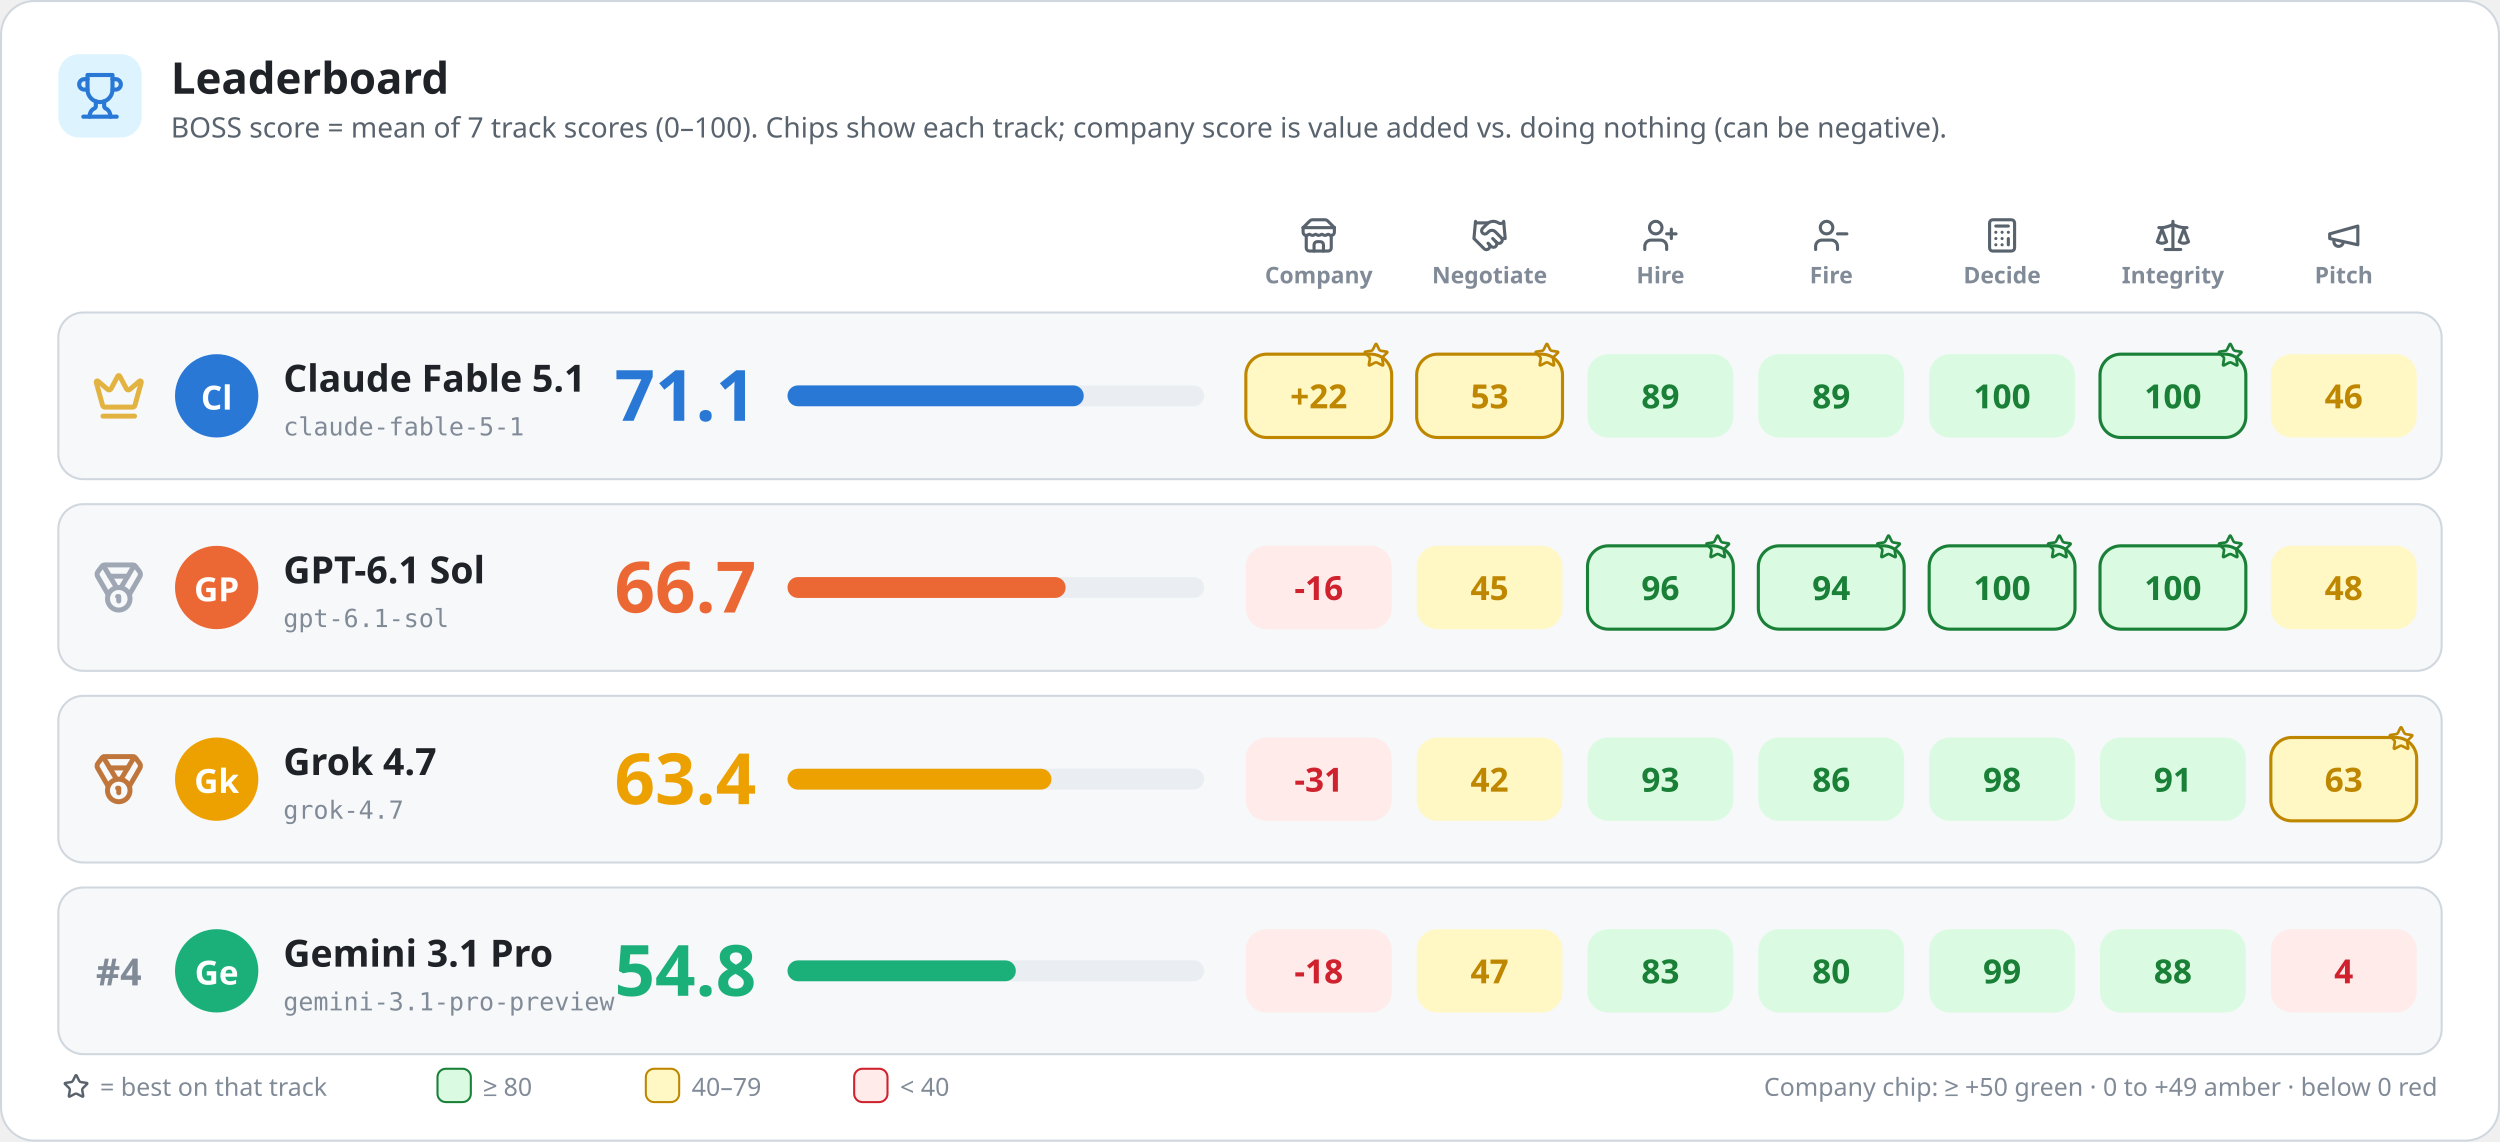
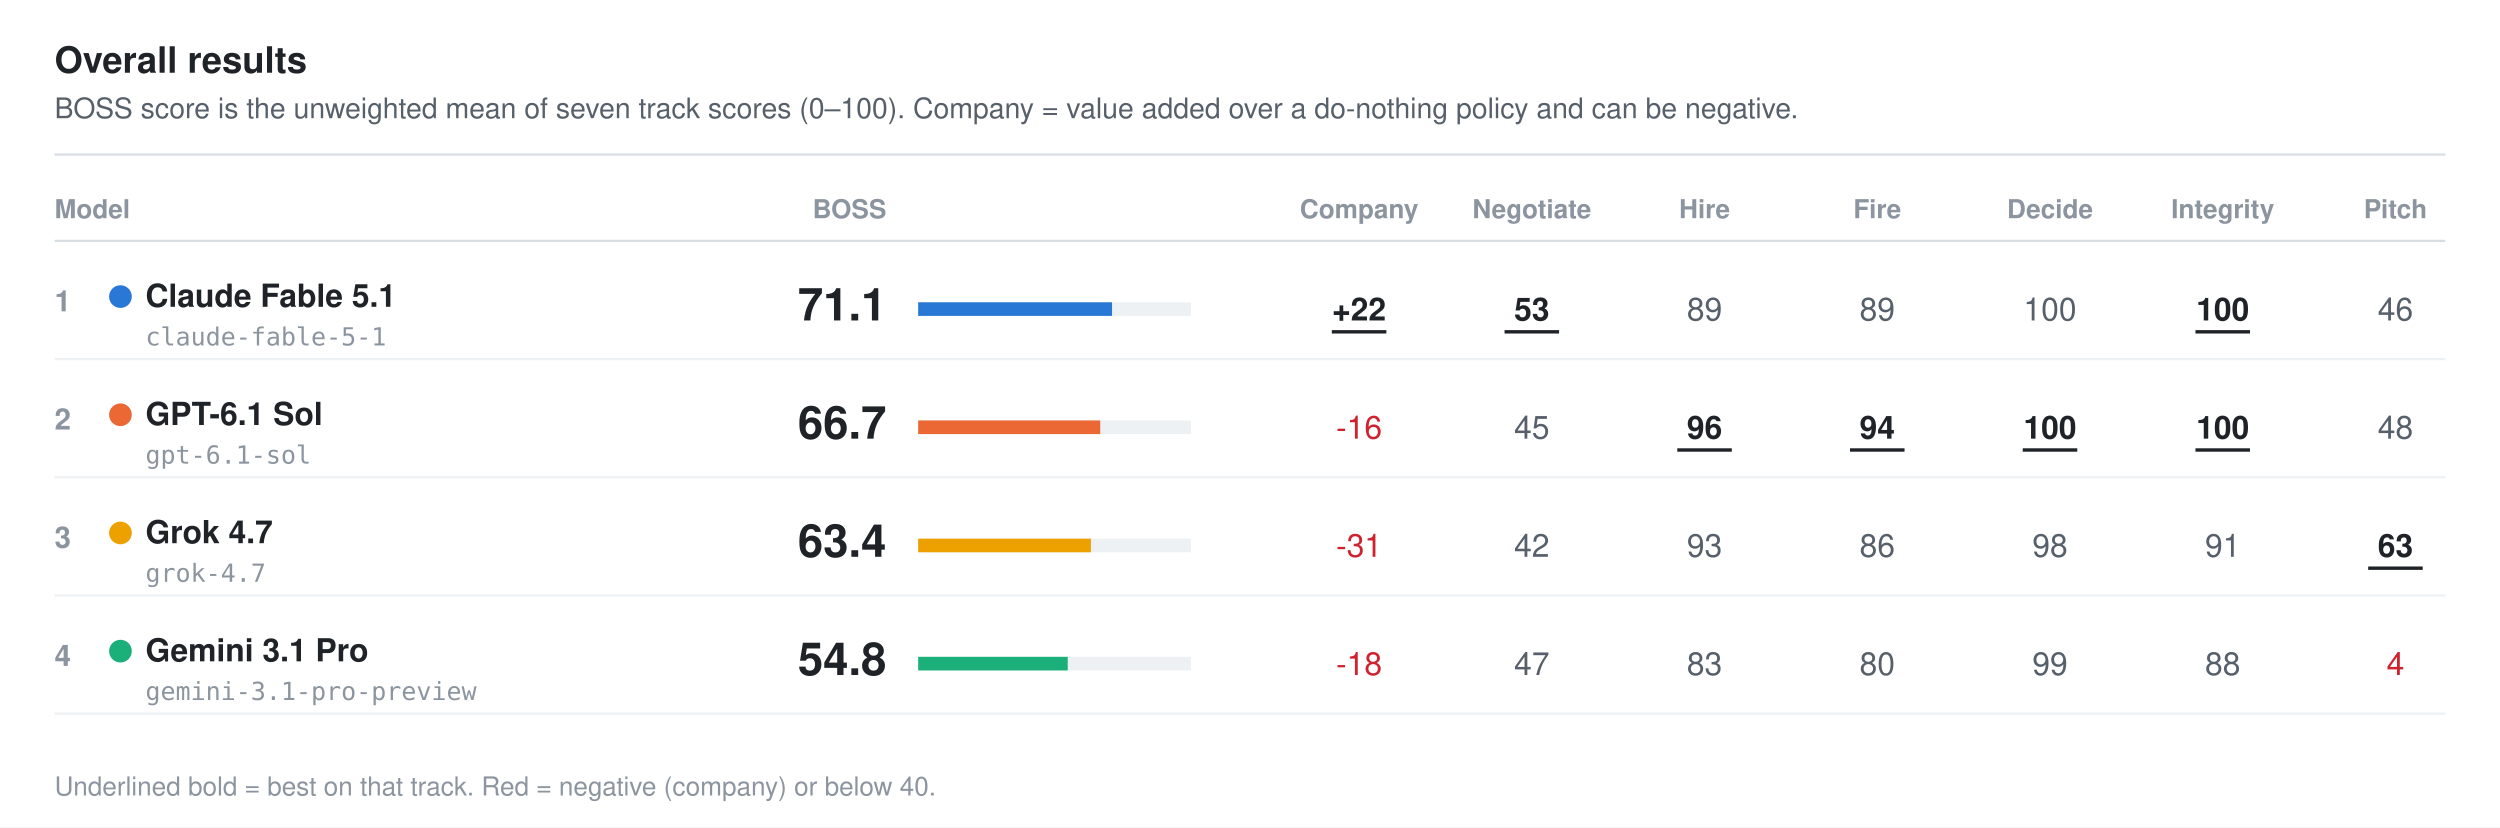
- <svg xmlns="http://www.w3.org/2000/svg" width="1200" height="548" viewBox="0 0 1200 548" role="img" aria-label="BOSSFIGHT leaderboard">
-   <rect x="0.5" y="0.5" width="1199" height="547" rx="16" fill="#ffffff" stroke="#d0d7de" />
-   <rect x="28" y="26" width="40" height="40" rx="10" fill="#ddf4ff" />
-   <g transform="translate(36.0,34.0) scale(1)" fill="none" stroke="#2a78d6" stroke-width="2" stroke-linecap="round" stroke-linejoin="round">
-     <path d="M6 9H4.5a2.5 2.5 0 0 1 0-5H6" />
-     <path d="M18 9h1.5a2.5 2.5 0 0 0 0-5H18" />
-     <path d="M4 22h16" />
-     <path d="M10 14.66V17c0 .55-.47.98-.97 1.21C7.85 18.75 7 20.24 7 22" />
-     <path d="M14 14.66V17c0 .55.47.98.97 1.21C16.15 18.75 17 20.24 17 22" />
-     <path d="M18 2H6v7a6 6 0 0 0 12 0V2Z" />
-   </g>
-   <text x="82.0" y="45.0" font-family="-apple-system,BlinkMacSystemFont,'Segoe UI','Noto Sans',Helvetica,Arial,sans-serif" font-size="21" font-weight="700" fill="#1f2328" text-anchor="start">Leaderboard</text>
-   <text x="82.0" y="66.0" font-family="-apple-system,BlinkMacSystemFont,'Segoe UI','Noto Sans',Helvetica,Arial,sans-serif" font-size="13.5" font-weight="400" fill="#59636e" text-anchor="start">BOSS score = mean of 7 track scores (0–100). Chips show each track; company score is value added vs. doing nothing (can be negative).</text>
-   <g transform="translate(624.0,104.0) scale(0.75)" fill="none" stroke="#59636e" stroke-width="2" stroke-linecap="round" stroke-linejoin="round">
-     <path d="m2 7 4.41-4.41A2 2 0 0 1 7.83 2h8.34a2 2 0 0 1 1.42.59L22 7" />
-     <path d="M4 12v8a2 2 0 0 0 2 2h12a2 2 0 0 0 2-2v-8" />
-     <path d="M15 22v-4a2 2 0 0 0-2-2h-2a2 2 0 0 0-2 2v4" />
-     <path d="M2 7h20" />
-     <path d="M22 7v3a2 2 0 0 1-2 2a2.7 2.7 0 0 1-1.59-.63.7.7 0 0 0-.82 0A2.7 2.7 0 0 1 16 12a2.7 2.7 0 0 1-1.59-.63.7.7 0 0 0-.82 0A2.7 2.7 0 0 1 12 12a2.7 2.7 0 0 1-1.59-.63.7.7 0 0 0-.82 0A2.7 2.7 0 0 1 8 12a2.7 2.7 0 0 1-1.59-.63.7.7 0 0 0-.82 0A2.7 2.7 0 0 1 4 12a2 2 0 0 1-2-2V7" />
-   </g>
-   <text x="633.0" y="136.0" font-family="-apple-system,BlinkMacSystemFont,'Segoe UI','Noto Sans',Helvetica,Arial,sans-serif" font-size="11" font-weight="600" fill="#818b98" text-anchor="middle">Company</text>
-   <g transform="translate(706.0,104.0) scale(0.75)" fill="none" stroke="#59636e" stroke-width="2" stroke-linecap="round" stroke-linejoin="round">
-     <path d="m11 17 2 2a1 1 0 1 0 3-3" />
-     <path d="m14 14 2.5 2.5a1 1 0 1 0 3-3l-3.88-3.88a3 3 0 0 0-4.24 0l-.88.88a1 1 0 1 1-3-3l2.81-2.81a5.79 5.79 0 0 1 7.06-.87l.47.28a2 2 0 0 0 1.42.25L21 4" />
-     <path d="m21 3 1 11h-2" />
-     <path d="M3 3 2 14l6.5 6.5a1 1 0 1 0 3-3" />
-     <path d="M3 4h8" />
-   </g>
-   <text x="715.0" y="136.0" font-family="-apple-system,BlinkMacSystemFont,'Segoe UI','Noto Sans',Helvetica,Arial,sans-serif" font-size="11" font-weight="600" fill="#818b98" text-anchor="middle">Negotiate</text>
-   <g transform="translate(788.0,104.0) scale(0.75)" fill="none" stroke="#59636e" stroke-width="2" stroke-linecap="round" stroke-linejoin="round">
-     <path d="M16 21v-2a4 4 0 0 0-4-4H6a4 4 0 0 0-4 4v2" />
-     <circle cx="9" cy="7" r="4" />
-     <line x1="19" x2="19" y1="8" y2="14" />
-     <line x1="22" x2="16" y1="11" y2="11" />
-   </g>
-   <text x="797.0" y="136.0" font-family="-apple-system,BlinkMacSystemFont,'Segoe UI','Noto Sans',Helvetica,Arial,sans-serif" font-size="11" font-weight="600" fill="#818b98" text-anchor="middle">Hire</text>
-   <g transform="translate(870.0,104.0) scale(0.75)" fill="none" stroke="#59636e" stroke-width="2" stroke-linecap="round" stroke-linejoin="round">
-     <path d="M16 21v-2a4 4 0 0 0-4-4H6a4 4 0 0 0-4 4v2" />
-     <circle cx="9" cy="7" r="4" />
-     <line x1="22" x2="16" y1="11" y2="11" />
-   </g>
-   <text x="879.0" y="136.0" font-family="-apple-system,BlinkMacSystemFont,'Segoe UI','Noto Sans',Helvetica,Arial,sans-serif" font-size="11" font-weight="600" fill="#818b98" text-anchor="middle">Fire</text>
-   <g transform="translate(952.0,104.0) scale(0.75)" fill="none" stroke="#59636e" stroke-width="2" stroke-linecap="round" stroke-linejoin="round">
-     <rect width="16" height="20" x="4" y="2" rx="2" />
-     <line x1="8" x2="16" y1="6" y2="6" />
-     <line x1="16" x2="16" y1="14" y2="18" />
-     <path d="M16 10h.01" />
-     <path d="M12 10h.01" />
-     <path d="M8 10h.01" />
-     <path d="M12 14h.01" />
-     <path d="M8 14h.01" />
-     <path d="M12 18h.01" />
-     <path d="M8 18h.01" />
-   </g>
-   <text x="961.0" y="136.0" font-family="-apple-system,BlinkMacSystemFont,'Segoe UI','Noto Sans',Helvetica,Arial,sans-serif" font-size="11" font-weight="600" fill="#818b98" text-anchor="middle">Decide</text>
-   <g transform="translate(1034.0,104.0) scale(0.75)" fill="none" stroke="#59636e" stroke-width="2" stroke-linecap="round" stroke-linejoin="round">
-     <path d="m16 16 3-8 3 8c-.87.65-1.92 1-3 1s-2.13-.35-3-1Z" />
-     <path d="m2 16 3-8 3 8c-.87.65-1.92 1-3 1s-2.13-.35-3-1Z" />
-     <path d="M7 21h10" />
-     <path d="M12 3v18" />
-     <path d="M3 7h2c2 0 5-1 7-2 2 1 5 2 7 2h2" />
-   </g>
-   <text x="1043.0" y="136.0" font-family="-apple-system,BlinkMacSystemFont,'Segoe UI','Noto Sans',Helvetica,Arial,sans-serif" font-size="11" font-weight="600" fill="#818b98" text-anchor="middle">Integrity</text>
-   <g transform="translate(1116.0,104.0) scale(0.75)" fill="none" stroke="#59636e" stroke-width="2" stroke-linecap="round" stroke-linejoin="round">
-     <path d="m3 11 18-5v12L3 14v-3z" />
-     <path d="M11.6 16.8a3 3 0 1 1-5.8-1.6" />
-   </g>
-   <text x="1125.0" y="136.0" font-family="-apple-system,BlinkMacSystemFont,'Segoe UI','Noto Sans',Helvetica,Arial,sans-serif" font-size="11" font-weight="600" fill="#818b98" text-anchor="middle">Pitch</text>
-   <rect x="28" y="150" width="1144" height="80" rx="12" fill="#f6f8fa" stroke="#d0d7de" />
-   <g transform="translate(44.0,177.0) scale(1.0833)" fill="none" stroke="#e3b341" stroke-width="2.2" stroke-linecap="round" stroke-linejoin="round">
-     <path d="M11.562 3.266a.5.5 0 0 1 .876 0L15.39 8.87a1 1 0 0 0 1.516.294L21.183 5.5a.5.5 0 0 1 .798.519l-2.834 10.246a1 1 0 0 1-.956.734H5.81a1 1 0 0 1-.957-.734L2.02 6.02a.5.5 0 0 1 .798-.519l4.276 3.664a1 1 0 0 0 1.516-.294z" />
-     <path d="M5 21h14" />
-   </g>
-   <circle cx="104" cy="190.0" r="20" fill="#2a78d6" />
-   <text x="104.0" y="196.6" font-family="-apple-system,BlinkMacSystemFont,'Segoe UI','Noto Sans',Helvetica,Arial,sans-serif" font-size="16.0" font-weight="700" fill="#ffffff" text-anchor="middle">Cl</text>
-   <text x="136.0" y="188.0" font-family="-apple-system,BlinkMacSystemFont,'Segoe UI','Noto Sans',Helvetica,Arial,sans-serif" font-size="18" font-weight="700" fill="#1f2328" text-anchor="start">Claude Fable 5.1</text>
-   <text x="136.0" y="209.0" font-family="ui-monospace,SFMono-Regular,Menlo,monospace" font-size="12" font-weight="400" fill="#818b98" text-anchor="start">claude-fable-5-1</text>
-   <text x="363.0" y="202.0" font-family="-apple-system,BlinkMacSystemFont,'Segoe UI','Noto Sans',Helvetica,Arial,sans-serif" font-size="34" font-weight="800" fill="#2a78d6" text-anchor="end">71.1</text>
-   <rect x="378" y="185.0" width="200" height="10" rx="5" fill="#eaeef2" />
-   <rect x="378" y="185.0" width="142.2" height="10" rx="5" fill="#2a78d6" />
-   <rect x="598" y="170.0" width="70" height="40" rx="10" fill="#fff8c5" stroke="#bf8700" stroke-width="1.5" />
-   <text x="633.0" y="196.0" font-family="-apple-system,BlinkMacSystemFont,'Segoe UI','Noto Sans',Helvetica,Arial,sans-serif" font-size="16" font-weight="700" fill="#bf8700" text-anchor="middle">+22</text>
-   <g transform="translate(654.0,164.0) scale(0.5417)" fill="none" stroke="#bf8700" stroke-width="2.4" stroke-linecap="round" stroke-linejoin="round">
-     <path d="M11.525 2.295a.53.53 0 0 1 .95 0l2.31 4.679a2.123 2.123 0 0 0 1.595 1.16l5.166.756a.53.53 0 0 1 .294.904l-3.736 3.638a2.123 2.123 0 0 0-.611 1.878l.882 5.14a.53.53 0 0 1-.771.56l-4.618-2.428a2.122 2.122 0 0 0-1.973 0L6.396 21.01a.53.53 0 0 1-.77-.56l.881-5.139a2.122 2.122 0 0 0-.611-1.879L2.16 9.795a.53.53 0 0 1 .294-.906l5.165-.755a2.122 2.122 0 0 0 1.597-1.16z" />
-   </g>
-   <rect x="680" y="170.0" width="70" height="40" rx="10" fill="#fff8c5" stroke="#bf8700" stroke-width="1.5" />
-   <text x="715.0" y="196.0" font-family="-apple-system,BlinkMacSystemFont,'Segoe UI','Noto Sans',Helvetica,Arial,sans-serif" font-size="16" font-weight="700" fill="#bf8700" text-anchor="middle">53</text>
-   <g transform="translate(736.0,164.0) scale(0.5417)" fill="none" stroke="#bf8700" stroke-width="2.4" stroke-linecap="round" stroke-linejoin="round">
-     <path d="M11.525 2.295a.53.53 0 0 1 .95 0l2.31 4.679a2.123 2.123 0 0 0 1.595 1.16l5.166.756a.53.53 0 0 1 .294.904l-3.736 3.638a2.123 2.123 0 0 0-.611 1.878l.882 5.14a.53.53 0 0 1-.771.56l-4.618-2.428a2.122 2.122 0 0 0-1.973 0L6.396 21.01a.53.53 0 0 1-.77-.56l.881-5.139a2.122 2.122 0 0 0-.611-1.879L2.16 9.795a.53.53 0 0 1 .294-.906l5.165-.755a2.122 2.122 0 0 0 1.597-1.16z" />
-   </g>
-   <rect x="762" y="170.0" width="70" height="40" rx="10" fill="#dafbe1" />
-   <text x="797.0" y="196.0" font-family="-apple-system,BlinkMacSystemFont,'Segoe UI','Noto Sans',Helvetica,Arial,sans-serif" font-size="16" font-weight="700" fill="#1a7f37" text-anchor="middle">89</text>
-   <rect x="844" y="170.0" width="70" height="40" rx="10" fill="#dafbe1" />
-   <text x="879.0" y="196.0" font-family="-apple-system,BlinkMacSystemFont,'Segoe UI','Noto Sans',Helvetica,Arial,sans-serif" font-size="16" font-weight="700" fill="#1a7f37" text-anchor="middle">89</text>
-   <rect x="926" y="170.0" width="70" height="40" rx="10" fill="#dafbe1" />
-   <text x="961.0" y="196.0" font-family="-apple-system,BlinkMacSystemFont,'Segoe UI','Noto Sans',Helvetica,Arial,sans-serif" font-size="16" font-weight="700" fill="#1a7f37" text-anchor="middle">100</text>
-   <rect x="1008" y="170.0" width="70" height="40" rx="10" fill="#dafbe1" stroke="#1a7f37" stroke-width="1.5" />
-   <text x="1043.0" y="196.0" font-family="-apple-system,BlinkMacSystemFont,'Segoe UI','Noto Sans',Helvetica,Arial,sans-serif" font-size="16" font-weight="700" fill="#1a7f37" text-anchor="middle">100</text>
-   <g transform="translate(1064.0,164.0) scale(0.5417)" fill="none" stroke="#1a7f37" stroke-width="2.4" stroke-linecap="round" stroke-linejoin="round">
-     <path d="M11.525 2.295a.53.53 0 0 1 .95 0l2.31 4.679a2.123 2.123 0 0 0 1.595 1.16l5.166.756a.53.53 0 0 1 .294.904l-3.736 3.638a2.123 2.123 0 0 0-.611 1.878l.882 5.14a.53.53 0 0 1-.771.56l-4.618-2.428a2.122 2.122 0 0 0-1.973 0L6.396 21.01a.53.53 0 0 1-.77-.56l.881-5.139a2.122 2.122 0 0 0-.611-1.879L2.16 9.795a.53.53 0 0 1 .294-.906l5.165-.755a2.122 2.122 0 0 0 1.597-1.16z" />
-   </g>
-   <rect x="1090" y="170.0" width="70" height="40" rx="10" fill="#fff8c5" />
-   <text x="1125.0" y="196.0" font-family="-apple-system,BlinkMacSystemFont,'Segoe UI','Noto Sans',Helvetica,Arial,sans-serif" font-size="16" font-weight="700" fill="#bf8700" text-anchor="middle">46</text>
-   <rect x="28" y="242" width="1144" height="80" rx="12" fill="#f6f8fa" stroke="#d0d7de" />
-   <g transform="translate(44.0,269.0) scale(1.0833)" fill="none" stroke="#9ea7b3" stroke-width="2.2" stroke-linecap="round" stroke-linejoin="round">
-     <path d="M7.21 15 2.66 7.14a2 2 0 0 1 .13-2.2L4.4 2.8A2 2 0 0 1 6 2h12a2 2 0 0 1 1.6.8l1.6 2.14a2 2 0 0 1 .14 2.2L16.79 15" />
-     <path d="M11 12 5.12 2.2" />
-     <path d="m13 12 5.88-9.8" />
-     <path d="M8 7h8" />
-     <circle cx="12" cy="17" r="5" />
-     <path d="M12 18v-2h-.5" />
-   </g>
-   <circle cx="104" cy="282.0" r="20" fill="#eb6834" />
-   <text x="104.0" y="288.6" font-family="-apple-system,BlinkMacSystemFont,'Segoe UI','Noto Sans',Helvetica,Arial,sans-serif" font-size="16.0" font-weight="700" fill="#ffffff" text-anchor="middle">GP</text>
-   <text x="136.0" y="280.0" font-family="-apple-system,BlinkMacSystemFont,'Segoe UI','Noto Sans',Helvetica,Arial,sans-serif" font-size="18" font-weight="700" fill="#1f2328" text-anchor="start">GPT-6.1 Sol</text>
-   <text x="136.0" y="301.0" font-family="ui-monospace,SFMono-Regular,Menlo,monospace" font-size="12" font-weight="400" fill="#818b98" text-anchor="start">gpt-6.1-sol</text>
-   <text x="363.0" y="294.0" font-family="-apple-system,BlinkMacSystemFont,'Segoe UI','Noto Sans',Helvetica,Arial,sans-serif" font-size="34" font-weight="800" fill="#eb6834" text-anchor="end">66.7</text>
-   <rect x="378" y="277.0" width="200" height="10" rx="5" fill="#eaeef2" />
-   <rect x="378" y="277.0" width="133.5" height="10" rx="5" fill="#eb6834" />
-   <rect x="598" y="262.0" width="70" height="40" rx="10" fill="#ffebe9" />
-   <text x="633.0" y="288.0" font-family="-apple-system,BlinkMacSystemFont,'Segoe UI','Noto Sans',Helvetica,Arial,sans-serif" font-size="16" font-weight="700" fill="#cf222e" text-anchor="middle">-16</text>
-   <rect x="680" y="262.0" width="70" height="40" rx="10" fill="#fff8c5" />
-   <text x="715.0" y="288.0" font-family="-apple-system,BlinkMacSystemFont,'Segoe UI','Noto Sans',Helvetica,Arial,sans-serif" font-size="16" font-weight="700" fill="#bf8700" text-anchor="middle">45</text>
-   <rect x="762" y="262.0" width="70" height="40" rx="10" fill="#dafbe1" stroke="#1a7f37" stroke-width="1.5" />
-   <text x="797.0" y="288.0" font-family="-apple-system,BlinkMacSystemFont,'Segoe UI','Noto Sans',Helvetica,Arial,sans-serif" font-size="16" font-weight="700" fill="#1a7f37" text-anchor="middle">96</text>
-   <g transform="translate(818.0,256.0) scale(0.5417)" fill="none" stroke="#1a7f37" stroke-width="2.4" stroke-linecap="round" stroke-linejoin="round">
-     <path d="M11.525 2.295a.53.53 0 0 1 .95 0l2.31 4.679a2.123 2.123 0 0 0 1.595 1.16l5.166.756a.53.53 0 0 1 .294.904l-3.736 3.638a2.123 2.123 0 0 0-.611 1.878l.882 5.14a.53.53 0 0 1-.771.56l-4.618-2.428a2.122 2.122 0 0 0-1.973 0L6.396 21.01a.53.53 0 0 1-.77-.56l.881-5.139a2.122 2.122 0 0 0-.611-1.879L2.16 9.795a.53.53 0 0 1 .294-.906l5.165-.755a2.122 2.122 0 0 0 1.597-1.16z" />
-   </g>
-   <rect x="844" y="262.0" width="70" height="40" rx="10" fill="#dafbe1" stroke="#1a7f37" stroke-width="1.5" />
-   <text x="879.0" y="288.0" font-family="-apple-system,BlinkMacSystemFont,'Segoe UI','Noto Sans',Helvetica,Arial,sans-serif" font-size="16" font-weight="700" fill="#1a7f37" text-anchor="middle">94</text>
-   <g transform="translate(900.0,256.0) scale(0.5417)" fill="none" stroke="#1a7f37" stroke-width="2.4" stroke-linecap="round" stroke-linejoin="round">
-     <path d="M11.525 2.295a.53.53 0 0 1 .95 0l2.31 4.679a2.123 2.123 0 0 0 1.595 1.16l5.166.756a.53.53 0 0 1 .294.904l-3.736 3.638a2.123 2.123 0 0 0-.611 1.878l.882 5.14a.53.53 0 0 1-.771.56l-4.618-2.428a2.122 2.122 0 0 0-1.973 0L6.396 21.01a.53.53 0 0 1-.77-.56l.881-5.139a2.122 2.122 0 0 0-.611-1.879L2.16 9.795a.53.53 0 0 1 .294-.906l5.165-.755a2.122 2.122 0 0 0 1.597-1.16z" />
-   </g>
-   <rect x="926" y="262.0" width="70" height="40" rx="10" fill="#dafbe1" stroke="#1a7f37" stroke-width="1.5" />
-   <text x="961.0" y="288.0" font-family="-apple-system,BlinkMacSystemFont,'Segoe UI','Noto Sans',Helvetica,Arial,sans-serif" font-size="16" font-weight="700" fill="#1a7f37" text-anchor="middle">100</text>
-   <g transform="translate(982.0,256.0) scale(0.5417)" fill="none" stroke="#1a7f37" stroke-width="2.4" stroke-linecap="round" stroke-linejoin="round">
-     <path d="M11.525 2.295a.53.53 0 0 1 .95 0l2.31 4.679a2.123 2.123 0 0 0 1.595 1.16l5.166.756a.53.53 0 0 1 .294.904l-3.736 3.638a2.123 2.123 0 0 0-.611 1.878l.882 5.14a.53.53 0 0 1-.771.56l-4.618-2.428a2.122 2.122 0 0 0-1.973 0L6.396 21.01a.53.53 0 0 1-.77-.56l.881-5.139a2.122 2.122 0 0 0-.611-1.879L2.16 9.795a.53.53 0 0 1 .294-.906l5.165-.755a2.122 2.122 0 0 0 1.597-1.16z" />
-   </g>
-   <rect x="1008" y="262.0" width="70" height="40" rx="10" fill="#dafbe1" stroke="#1a7f37" stroke-width="1.5" />
-   <text x="1043.0" y="288.0" font-family="-apple-system,BlinkMacSystemFont,'Segoe UI','Noto Sans',Helvetica,Arial,sans-serif" font-size="16" font-weight="700" fill="#1a7f37" text-anchor="middle">100</text>
-   <g transform="translate(1064.0,256.0) scale(0.5417)" fill="none" stroke="#1a7f37" stroke-width="2.4" stroke-linecap="round" stroke-linejoin="round">
-     <path d="M11.525 2.295a.53.53 0 0 1 .95 0l2.31 4.679a2.123 2.123 0 0 0 1.595 1.16l5.166.756a.53.53 0 0 1 .294.904l-3.736 3.638a2.123 2.123 0 0 0-.611 1.878l.882 5.14a.53.53 0 0 1-.771.56l-4.618-2.428a2.122 2.122 0 0 0-1.973 0L6.396 21.01a.53.53 0 0 1-.77-.56l.881-5.139a2.122 2.122 0 0 0-.611-1.879L2.16 9.795a.53.53 0 0 1 .294-.906l5.165-.755a2.122 2.122 0 0 0 1.597-1.16z" />
-   </g>
-   <rect x="1090" y="262.0" width="70" height="40" rx="10" fill="#fff8c5" />
-   <text x="1125.0" y="288.0" font-family="-apple-system,BlinkMacSystemFont,'Segoe UI','Noto Sans',Helvetica,Arial,sans-serif" font-size="16" font-weight="700" fill="#bf8700" text-anchor="middle">48</text>
-   <rect x="28" y="334" width="1144" height="80" rx="12" fill="#f6f8fa" stroke="#d0d7de" />
-   <g transform="translate(44.0,361.0) scale(1.0833)" fill="none" stroke="#c0763b" stroke-width="2.2" stroke-linecap="round" stroke-linejoin="round">
-     <path d="M7.21 15 2.66 7.14a2 2 0 0 1 .13-2.2L4.4 2.8A2 2 0 0 1 6 2h12a2 2 0 0 1 1.6.8l1.6 2.14a2 2 0 0 1 .14 2.2L16.79 15" />
-     <path d="M11 12 5.12 2.2" />
-     <path d="m13 12 5.88-9.8" />
-     <path d="M8 7h8" />
-     <circle cx="12" cy="17" r="5" />
-     <path d="M12 18v-2h-.5" />
-   </g>
-   <circle cx="104" cy="374.0" r="20" fill="#eda100" />
-   <text x="104.0" y="380.6" font-family="-apple-system,BlinkMacSystemFont,'Segoe UI','Noto Sans',Helvetica,Arial,sans-serif" font-size="16.0" font-weight="700" fill="#ffffff" text-anchor="middle">Gk</text>
-   <text x="136.0" y="372.0" font-family="-apple-system,BlinkMacSystemFont,'Segoe UI','Noto Sans',Helvetica,Arial,sans-serif" font-size="18" font-weight="700" fill="#1f2328" text-anchor="start">Grok 4.7</text>
-   <text x="136.0" y="393.0" font-family="ui-monospace,SFMono-Regular,Menlo,monospace" font-size="12" font-weight="400" fill="#818b98" text-anchor="start">grok-4.7</text>
-   <text x="363.0" y="386.0" font-family="-apple-system,BlinkMacSystemFont,'Segoe UI','Noto Sans',Helvetica,Arial,sans-serif" font-size="34" font-weight="800" fill="#eda100" text-anchor="end">63.4</text>
-   <rect x="378" y="369.0" width="200" height="10" rx="5" fill="#eaeef2" />
-   <rect x="378" y="369.0" width="126.7" height="10" rx="5" fill="#eda100" />
-   <rect x="598" y="354.0" width="70" height="40" rx="10" fill="#ffebe9" />
-   <text x="633.0" y="380.0" font-family="-apple-system,BlinkMacSystemFont,'Segoe UI','Noto Sans',Helvetica,Arial,sans-serif" font-size="16" font-weight="700" fill="#cf222e" text-anchor="middle">-31</text>
-   <rect x="680" y="354.0" width="70" height="40" rx="10" fill="#fff8c5" />
-   <text x="715.0" y="380.0" font-family="-apple-system,BlinkMacSystemFont,'Segoe UI','Noto Sans',Helvetica,Arial,sans-serif" font-size="16" font-weight="700" fill="#bf8700" text-anchor="middle">42</text>
-   <rect x="762" y="354.0" width="70" height="40" rx="10" fill="#dafbe1" />
-   <text x="797.0" y="380.0" font-family="-apple-system,BlinkMacSystemFont,'Segoe UI','Noto Sans',Helvetica,Arial,sans-serif" font-size="16" font-weight="700" fill="#1a7f37" text-anchor="middle">93</text>
-   <rect x="844" y="354.0" width="70" height="40" rx="10" fill="#dafbe1" />
-   <text x="879.0" y="380.0" font-family="-apple-system,BlinkMacSystemFont,'Segoe UI','Noto Sans',Helvetica,Arial,sans-serif" font-size="16" font-weight="700" fill="#1a7f37" text-anchor="middle">86</text>
-   <rect x="926" y="354.0" width="70" height="40" rx="10" fill="#dafbe1" />
-   <text x="961.0" y="380.0" font-family="-apple-system,BlinkMacSystemFont,'Segoe UI','Noto Sans',Helvetica,Arial,sans-serif" font-size="16" font-weight="700" fill="#1a7f37" text-anchor="middle">98</text>
-   <rect x="1008" y="354.0" width="70" height="40" rx="10" fill="#dafbe1" />
-   <text x="1043.0" y="380.0" font-family="-apple-system,BlinkMacSystemFont,'Segoe UI','Noto Sans',Helvetica,Arial,sans-serif" font-size="16" font-weight="700" fill="#1a7f37" text-anchor="middle">91</text>
-   <rect x="1090" y="354.0" width="70" height="40" rx="10" fill="#fff8c5" stroke="#bf8700" stroke-width="1.5" />
-   <text x="1125.0" y="380.0" font-family="-apple-system,BlinkMacSystemFont,'Segoe UI','Noto Sans',Helvetica,Arial,sans-serif" font-size="16" font-weight="700" fill="#bf8700" text-anchor="middle">63</text>
-   <g transform="translate(1146.0,348.0) scale(0.5417)" fill="none" stroke="#bf8700" stroke-width="2.4" stroke-linecap="round" stroke-linejoin="round">
-     <path d="M11.525 2.295a.53.53 0 0 1 .95 0l2.31 4.679a2.123 2.123 0 0 0 1.595 1.16l5.166.756a.53.53 0 0 1 .294.904l-3.736 3.638a2.123 2.123 0 0 0-.611 1.878l.882 5.14a.53.53 0 0 1-.771.56l-4.618-2.428a2.122 2.122 0 0 0-1.973 0L6.396 21.01a.53.53 0 0 1-.77-.56l.881-5.139a2.122 2.122 0 0 0-.611-1.879L2.16 9.795a.53.53 0 0 1 .294-.906l5.165-.755a2.122 2.122 0 0 0 1.597-1.16z" />
-   </g>
-   <rect x="28" y="426" width="1144" height="80" rx="12" fill="#f6f8fa" stroke="#d0d7de" />
-   <text x="57.0" y="473.0" font-family="-apple-system,BlinkMacSystemFont,'Segoe UI','Noto Sans',Helvetica,Arial,sans-serif" font-size="18" font-weight="700" fill="#818b98" text-anchor="middle">#4</text>
-   <circle cx="104" cy="466.0" r="20" fill="#1baf7a" />
-   <text x="104.0" y="472.6" font-family="-apple-system,BlinkMacSystemFont,'Segoe UI','Noto Sans',Helvetica,Arial,sans-serif" font-size="16.0" font-weight="700" fill="#ffffff" text-anchor="middle">Ge</text>
-   <text x="136.0" y="464.0" font-family="-apple-system,BlinkMacSystemFont,'Segoe UI','Noto Sans',Helvetica,Arial,sans-serif" font-size="18" font-weight="700" fill="#1f2328" text-anchor="start">Gemini 3.1 Pro</text>
-   <text x="136.0" y="485.0" font-family="ui-monospace,SFMono-Regular,Menlo,monospace" font-size="12" font-weight="400" fill="#818b98" text-anchor="start">gemini-3.1-pro-preview</text>
-   <text x="363.0" y="478.0" font-family="-apple-system,BlinkMacSystemFont,'Segoe UI','Noto Sans',Helvetica,Arial,sans-serif" font-size="34" font-weight="800" fill="#1baf7a" text-anchor="end">54.8</text>
-   <rect x="378" y="461.0" width="200" height="10" rx="5" fill="#eaeef2" />
-   <rect x="378" y="461.0" width="109.6" height="10" rx="5" fill="#1baf7a" />
-   <rect x="598" y="446.0" width="70" height="40" rx="10" fill="#ffebe9" />
-   <text x="633.0" y="472.0" font-family="-apple-system,BlinkMacSystemFont,'Segoe UI','Noto Sans',Helvetica,Arial,sans-serif" font-size="16" font-weight="700" fill="#cf222e" text-anchor="middle">-18</text>
-   <rect x="680" y="446.0" width="70" height="40" rx="10" fill="#fff8c5" />
-   <text x="715.0" y="472.0" font-family="-apple-system,BlinkMacSystemFont,'Segoe UI','Noto Sans',Helvetica,Arial,sans-serif" font-size="16" font-weight="700" fill="#bf8700" text-anchor="middle">47</text>
-   <rect x="762" y="446.0" width="70" height="40" rx="10" fill="#dafbe1" />
-   <text x="797.0" y="472.0" font-family="-apple-system,BlinkMacSystemFont,'Segoe UI','Noto Sans',Helvetica,Arial,sans-serif" font-size="16" font-weight="700" fill="#1a7f37" text-anchor="middle">83</text>
-   <rect x="844" y="446.0" width="70" height="40" rx="10" fill="#dafbe1" />
-   <text x="879.0" y="472.0" font-family="-apple-system,BlinkMacSystemFont,'Segoe UI','Noto Sans',Helvetica,Arial,sans-serif" font-size="16" font-weight="700" fill="#1a7f37" text-anchor="middle">80</text>
-   <rect x="926" y="446.0" width="70" height="40" rx="10" fill="#dafbe1" />
-   <text x="961.0" y="472.0" font-family="-apple-system,BlinkMacSystemFont,'Segoe UI','Noto Sans',Helvetica,Arial,sans-serif" font-size="16" font-weight="700" fill="#1a7f37" text-anchor="middle">99</text>
-   <rect x="1008" y="446.0" width="70" height="40" rx="10" fill="#dafbe1" />
-   <text x="1043.0" y="472.0" font-family="-apple-system,BlinkMacSystemFont,'Segoe UI','Noto Sans',Helvetica,Arial,sans-serif" font-size="16" font-weight="700" fill="#1a7f37" text-anchor="middle">88</text>
-   <rect x="1090" y="446.0" width="70" height="40" rx="10" fill="#ffebe9" />
-   <text x="1125.0" y="472.0" font-family="-apple-system,BlinkMacSystemFont,'Segoe UI','Noto Sans',Helvetica,Arial,sans-serif" font-size="16" font-weight="700" fill="#cf222e" text-anchor="middle">4</text>
-   <g transform="translate(30.0,515.0) scale(0.5417)" fill="none" stroke="#59636e" stroke-width="2.2" stroke-linecap="round" stroke-linejoin="round">
-     <path d="M11.525 2.295a.53.53 0 0 1 .95 0l2.31 4.679a2.123 2.123 0 0 0 1.595 1.16l5.166.756a.53.53 0 0 1 .294.904l-3.736 3.638a2.123 2.123 0 0 0-.611 1.878l.882 5.14a.53.53 0 0 1-.771.56l-4.618-2.428a2.122 2.122 0 0 0-1.973 0L6.396 21.01a.53.53 0 0 1-.77-.56l.881-5.139a2.122 2.122 0 0 0-.611-1.879L2.16 9.795a.53.53 0 0 1 .294-.906l5.165-.755a2.122 2.122 0 0 0 1.597-1.16z" />
-   </g>
-   <text x="48.0" y="526.0" font-family="-apple-system,BlinkMacSystemFont,'Segoe UI','Noto Sans',Helvetica,Arial,sans-serif" font-size="12" font-weight="400" fill="#818b98" text-anchor="start">= best on that track</text>
-   <text x="1170.0" y="526.0" font-family="-apple-system,BlinkMacSystemFont,'Segoe UI','Noto Sans',Helvetica,Arial,sans-serif" font-size="12" font-weight="400" fill="#818b98" text-anchor="end">Company chip: ≥ +50 green · 0 to +49 amber · below 0 red</text>
-   <rect x="210" y="513" width="16" height="16" rx="4" fill="#dafbe1" stroke="#1a7f37" />
-   <text x="232.0" y="526.0" font-family="-apple-system,BlinkMacSystemFont,'Segoe UI','Noto Sans',Helvetica,Arial,sans-serif" font-size="12" font-weight="400" fill="#818b98" text-anchor="start">≥ 80</text>
-   <rect x="310" y="513" width="16" height="16" rx="4" fill="#fff8c5" stroke="#bf8700" />
-   <text x="332.0" y="526.0" font-family="-apple-system,BlinkMacSystemFont,'Segoe UI','Noto Sans',Helvetica,Arial,sans-serif" font-size="12" font-weight="400" fill="#818b98" text-anchor="start">40–79</text>
-   <rect x="410" y="513" width="16" height="16" rx="4" fill="#ffebe9" stroke="#cf222e" />
-   <text x="432.0" y="526.0" font-family="-apple-system,BlinkMacSystemFont,'Segoe UI','Noto Sans',Helvetica,Arial,sans-serif" font-size="12" font-weight="400" fill="#818b98" text-anchor="start">&lt; 40</text>
+ <svg xmlns="http://www.w3.org/2000/svg" width="1100" height="364" viewBox="0 0 1100 364" role="img" aria-label="Overall results">
+   <rect width="1100" height="364" fill="#ffffff" />
+   <text x="24.0" y="32.0" font-family="-apple-system,BlinkMacSystemFont,'Segoe UI','Helvetica Neue',Helvetica,Arial,sans-serif" font-size="16" font-weight="600" fill="#1f2328" text-anchor="start">Overall results</text>
+   <text x="24.0" y="52.0" font-family="-apple-system,BlinkMacSystemFont,'Segoe UI','Helvetica Neue',Helvetica,Arial,sans-serif" font-size="12.5" font-weight="400" fill="#57606a" text-anchor="start">BOSS score is the unweighted mean of seven track scores (0–100). Company = value added over a do-nothing policy and can be negative.</text>
+   <line x1="24.0" x2="1076.0" y1="68.0" y2="68.0" stroke="#d8dee4" stroke-width="1" />
+   <text x="24.0" y="96.0" font-family="-apple-system,BlinkMacSystemFont,'Segoe UI','Helvetica Neue',Helvetica,Arial,sans-serif" font-size="11.5" font-weight="600" fill="#8c959f" text-anchor="start">Model</text>
+   <text x="390.0" y="96.0" font-family="-apple-system,BlinkMacSystemFont,'Segoe UI','Helvetica Neue',Helvetica,Arial,sans-serif" font-size="11.5" font-weight="600" fill="#8c959f" text-anchor="end">BOSS</text>
+   <text x="598.0" y="96.0" font-family="-apple-system,BlinkMacSystemFont,'Segoe UI','Helvetica Neue',Helvetica,Arial,sans-serif" font-size="11.5" font-weight="600" fill="#8c959f" text-anchor="middle">Company</text>
+   <text x="674.0" y="96.0" font-family="-apple-system,BlinkMacSystemFont,'Segoe UI','Helvetica Neue',Helvetica,Arial,sans-serif" font-size="11.5" font-weight="600" fill="#8c959f" text-anchor="middle">Negotiate</text>
+   <text x="750.0" y="96.0" font-family="-apple-system,BlinkMacSystemFont,'Segoe UI','Helvetica Neue',Helvetica,Arial,sans-serif" font-size="11.5" font-weight="600" fill="#8c959f" text-anchor="middle">Hire</text>
+   <text x="826.0" y="96.0" font-family="-apple-system,BlinkMacSystemFont,'Segoe UI','Helvetica Neue',Helvetica,Arial,sans-serif" font-size="11.5" font-weight="600" fill="#8c959f" text-anchor="middle">Fire</text>
+   <text x="902.0" y="96.0" font-family="-apple-system,BlinkMacSystemFont,'Segoe UI','Helvetica Neue',Helvetica,Arial,sans-serif" font-size="11.5" font-weight="600" fill="#8c959f" text-anchor="middle">Decide</text>
+   <text x="978.0" y="96.0" font-family="-apple-system,BlinkMacSystemFont,'Segoe UI','Helvetica Neue',Helvetica,Arial,sans-serif" font-size="11.5" font-weight="600" fill="#8c959f" text-anchor="middle">Integrity</text>
+   <text x="1054.0" y="96.0" font-family="-apple-system,BlinkMacSystemFont,'Segoe UI','Helvetica Neue',Helvetica,Arial,sans-serif" font-size="11.5" font-weight="600" fill="#8c959f" text-anchor="middle">Pitch</text>
+   <line x1="24.0" x2="1076.0" y1="106.0" y2="106.0" stroke="#d8dee4" stroke-width="1" />
+   <text x="24.0" y="137.0" font-family="-apple-system,BlinkMacSystemFont,'Segoe UI','Helvetica Neue',Helvetica,Arial,sans-serif" font-size="13" font-weight="600" fill="#8c959f" text-anchor="start">1</text>
+   <circle cx="53.0" cy="130.5" r="5" fill="#2a78d6" />
+   <text x="64.0" y="135.0" font-family="-apple-system,BlinkMacSystemFont,'Segoe UI','Helvetica Neue',Helvetica,Arial,sans-serif" font-size="14" font-weight="600" fill="#1f2328" text-anchor="start">Claude Fable 5.1</text>
+   <text x="64.0" y="152.0" font-family="ui-monospace,SFMono-Regular,Menlo,Consolas,monospace" font-size="11" font-weight="400" fill="#8c959f" text-anchor="start">claude-fable-5-1</text>
+   <text x="390.0" y="141.0" font-family="-apple-system,BlinkMacSystemFont,'Segoe UI','Helvetica Neue',Helvetica,Arial,sans-serif" font-size="20" font-weight="700" fill="#1f2328" text-anchor="end">71.1</text>
+   <rect x="404" y="133.0" width="120" height="6" fill="#eef1f4" />
+   <rect x="404" y="133.0" width="85.3" height="6" fill="#2a78d6" />
+   <text x="598.0" y="141.0" font-family="-apple-system,BlinkMacSystemFont,'Segoe UI','Helvetica Neue',Helvetica,Arial,sans-serif" font-size="14" font-weight="700" fill="#1f2328" text-anchor="middle">+22</text>
+   <line x1="586.0" x2="610.0" y1="146.0" y2="146.0" stroke="#1f2328" stroke-width="1.5" />
+   <text x="674.0" y="141.0" font-family="-apple-system,BlinkMacSystemFont,'Segoe UI','Helvetica Neue',Helvetica,Arial,sans-serif" font-size="14" font-weight="700" fill="#1f2328" text-anchor="middle">53</text>
+   <line x1="662.0" x2="686.0" y1="146.0" y2="146.0" stroke="#1f2328" stroke-width="1.5" />
+   <text x="750.0" y="141.0" font-family="-apple-system,BlinkMacSystemFont,'Segoe UI','Helvetica Neue',Helvetica,Arial,sans-serif" font-size="14" font-weight="400" fill="#57606a" text-anchor="middle">89</text>
+   <text x="826.0" y="141.0" font-family="-apple-system,BlinkMacSystemFont,'Segoe UI','Helvetica Neue',Helvetica,Arial,sans-serif" font-size="14" font-weight="400" fill="#57606a" text-anchor="middle">89</text>
+   <text x="902.0" y="141.0" font-family="-apple-system,BlinkMacSystemFont,'Segoe UI','Helvetica Neue',Helvetica,Arial,sans-serif" font-size="14" font-weight="400" fill="#57606a" text-anchor="middle">100</text>
+   <text x="978.0" y="141.0" font-family="-apple-system,BlinkMacSystemFont,'Segoe UI','Helvetica Neue',Helvetica,Arial,sans-serif" font-size="14" font-weight="700" fill="#1f2328" text-anchor="middle">100</text>
+   <line x1="966.0" x2="990.0" y1="146.0" y2="146.0" stroke="#1f2328" stroke-width="1.5" />
+   <text x="1054.0" y="141.0" font-family="-apple-system,BlinkMacSystemFont,'Segoe UI','Helvetica Neue',Helvetica,Arial,sans-serif" font-size="14" font-weight="400" fill="#57606a" text-anchor="middle">46</text>
+   <line x1="24.0" x2="1076.0" y1="158.0" y2="158.0" stroke="#eef1f4" stroke-width="1" />
+   <text x="24.0" y="189.0" font-family="-apple-system,BlinkMacSystemFont,'Segoe UI','Helvetica Neue',Helvetica,Arial,sans-serif" font-size="13" font-weight="600" fill="#8c959f" text-anchor="start">2</text>
+   <circle cx="53.0" cy="182.5" r="5" fill="#eb6834" />
+   <text x="64.0" y="187.0" font-family="-apple-system,BlinkMacSystemFont,'Segoe UI','Helvetica Neue',Helvetica,Arial,sans-serif" font-size="14" font-weight="600" fill="#1f2328" text-anchor="start">GPT-6.1 Sol</text>
+   <text x="64.0" y="204.0" font-family="ui-monospace,SFMono-Regular,Menlo,Consolas,monospace" font-size="11" font-weight="400" fill="#8c959f" text-anchor="start">gpt-6.1-sol</text>
+   <text x="390.0" y="193.0" font-family="-apple-system,BlinkMacSystemFont,'Segoe UI','Helvetica Neue',Helvetica,Arial,sans-serif" font-size="20" font-weight="700" fill="#1f2328" text-anchor="end">66.7</text>
+   <rect x="404" y="185.0" width="120" height="6" fill="#eef1f4" />
+   <rect x="404" y="185.0" width="80.1" height="6" fill="#eb6834" />
+   <text x="598.0" y="193.0" font-family="-apple-system,BlinkMacSystemFont,'Segoe UI','Helvetica Neue',Helvetica,Arial,sans-serif" font-size="14" font-weight="400" fill="#cf222e" text-anchor="middle">-16</text>
+   <text x="674.0" y="193.0" font-family="-apple-system,BlinkMacSystemFont,'Segoe UI','Helvetica Neue',Helvetica,Arial,sans-serif" font-size="14" font-weight="400" fill="#57606a" text-anchor="middle">45</text>
+   <text x="750.0" y="193.0" font-family="-apple-system,BlinkMacSystemFont,'Segoe UI','Helvetica Neue',Helvetica,Arial,sans-serif" font-size="14" font-weight="700" fill="#1f2328" text-anchor="middle">96</text>
+   <line x1="738.0" x2="762.0" y1="198.0" y2="198.0" stroke="#1f2328" stroke-width="1.5" />
+   <text x="826.0" y="193.0" font-family="-apple-system,BlinkMacSystemFont,'Segoe UI','Helvetica Neue',Helvetica,Arial,sans-serif" font-size="14" font-weight="700" fill="#1f2328" text-anchor="middle">94</text>
+   <line x1="814.0" x2="838.0" y1="198.0" y2="198.0" stroke="#1f2328" stroke-width="1.5" />
+   <text x="902.0" y="193.0" font-family="-apple-system,BlinkMacSystemFont,'Segoe UI','Helvetica Neue',Helvetica,Arial,sans-serif" font-size="14" font-weight="700" fill="#1f2328" text-anchor="middle">100</text>
+   <line x1="890.0" x2="914.0" y1="198.0" y2="198.0" stroke="#1f2328" stroke-width="1.5" />
+   <text x="978.0" y="193.0" font-family="-apple-system,BlinkMacSystemFont,'Segoe UI','Helvetica Neue',Helvetica,Arial,sans-serif" font-size="14" font-weight="700" fill="#1f2328" text-anchor="middle">100</text>
+   <line x1="966.0" x2="990.0" y1="198.0" y2="198.0" stroke="#1f2328" stroke-width="1.5" />
+   <text x="1054.0" y="193.0" font-family="-apple-system,BlinkMacSystemFont,'Segoe UI','Helvetica Neue',Helvetica,Arial,sans-serif" font-size="14" font-weight="400" fill="#57606a" text-anchor="middle">48</text>
+   <line x1="24.0" x2="1076.0" y1="210.0" y2="210.0" stroke="#eef1f4" stroke-width="1" />
+   <text x="24.0" y="241.0" font-family="-apple-system,BlinkMacSystemFont,'Segoe UI','Helvetica Neue',Helvetica,Arial,sans-serif" font-size="13" font-weight="600" fill="#8c959f" text-anchor="start">3</text>
+   <circle cx="53.0" cy="234.5" r="5" fill="#eda100" />
+   <text x="64.0" y="239.0" font-family="-apple-system,BlinkMacSystemFont,'Segoe UI','Helvetica Neue',Helvetica,Arial,sans-serif" font-size="14" font-weight="600" fill="#1f2328" text-anchor="start">Grok 4.7</text>
+   <text x="64.0" y="256.0" font-family="ui-monospace,SFMono-Regular,Menlo,Consolas,monospace" font-size="11" font-weight="400" fill="#8c959f" text-anchor="start">grok-4.7</text>
+   <text x="390.0" y="245.0" font-family="-apple-system,BlinkMacSystemFont,'Segoe UI','Helvetica Neue',Helvetica,Arial,sans-serif" font-size="20" font-weight="700" fill="#1f2328" text-anchor="end">63.4</text>
+   <rect x="404" y="237.0" width="120" height="6" fill="#eef1f4" />
+   <rect x="404" y="237.0" width="76.0" height="6" fill="#eda100" />
+   <text x="598.0" y="245.0" font-family="-apple-system,BlinkMacSystemFont,'Segoe UI','Helvetica Neue',Helvetica,Arial,sans-serif" font-size="14" font-weight="400" fill="#cf222e" text-anchor="middle">-31</text>
+   <text x="674.0" y="245.0" font-family="-apple-system,BlinkMacSystemFont,'Segoe UI','Helvetica Neue',Helvetica,Arial,sans-serif" font-size="14" font-weight="400" fill="#57606a" text-anchor="middle">42</text>
+   <text x="750.0" y="245.0" font-family="-apple-system,BlinkMacSystemFont,'Segoe UI','Helvetica Neue',Helvetica,Arial,sans-serif" font-size="14" font-weight="400" fill="#57606a" text-anchor="middle">93</text>
+   <text x="826.0" y="245.0" font-family="-apple-system,BlinkMacSystemFont,'Segoe UI','Helvetica Neue',Helvetica,Arial,sans-serif" font-size="14" font-weight="400" fill="#57606a" text-anchor="middle">86</text>
+   <text x="902.0" y="245.0" font-family="-apple-system,BlinkMacSystemFont,'Segoe UI','Helvetica Neue',Helvetica,Arial,sans-serif" font-size="14" font-weight="400" fill="#57606a" text-anchor="middle">98</text>
+   <text x="978.0" y="245.0" font-family="-apple-system,BlinkMacSystemFont,'Segoe UI','Helvetica Neue',Helvetica,Arial,sans-serif" font-size="14" font-weight="400" fill="#57606a" text-anchor="middle">91</text>
+   <text x="1054.0" y="245.0" font-family="-apple-system,BlinkMacSystemFont,'Segoe UI','Helvetica Neue',Helvetica,Arial,sans-serif" font-size="14" font-weight="700" fill="#1f2328" text-anchor="middle">63</text>
+   <line x1="1042.0" x2="1066.0" y1="250.0" y2="250.0" stroke="#1f2328" stroke-width="1.5" />
+   <line x1="24.0" x2="1076.0" y1="262.0" y2="262.0" stroke="#eef1f4" stroke-width="1" />
+   <text x="24.0" y="293.0" font-family="-apple-system,BlinkMacSystemFont,'Segoe UI','Helvetica Neue',Helvetica,Arial,sans-serif" font-size="13" font-weight="600" fill="#8c959f" text-anchor="start">4</text>
+   <circle cx="53.0" cy="286.5" r="5" fill="#1baf7a" />
+   <text x="64.0" y="291.0" font-family="-apple-system,BlinkMacSystemFont,'Segoe UI','Helvetica Neue',Helvetica,Arial,sans-serif" font-size="14" font-weight="600" fill="#1f2328" text-anchor="start">Gemini 3.1 Pro</text>
+   <text x="64.0" y="308.0" font-family="ui-monospace,SFMono-Regular,Menlo,Consolas,monospace" font-size="11" font-weight="400" fill="#8c959f" text-anchor="start">gemini-3.1-pro-preview</text>
+   <text x="390.0" y="297.0" font-family="-apple-system,BlinkMacSystemFont,'Segoe UI','Helvetica Neue',Helvetica,Arial,sans-serif" font-size="20" font-weight="700" fill="#1f2328" text-anchor="end">54.8</text>
+   <rect x="404" y="289.0" width="120" height="6" fill="#eef1f4" />
+   <rect x="404" y="289.0" width="65.8" height="6" fill="#1baf7a" />
+   <text x="598.0" y="297.0" font-family="-apple-system,BlinkMacSystemFont,'Segoe UI','Helvetica Neue',Helvetica,Arial,sans-serif" font-size="14" font-weight="400" fill="#cf222e" text-anchor="middle">-18</text>
+   <text x="674.0" y="297.0" font-family="-apple-system,BlinkMacSystemFont,'Segoe UI','Helvetica Neue',Helvetica,Arial,sans-serif" font-size="14" font-weight="400" fill="#57606a" text-anchor="middle">47</text>
+   <text x="750.0" y="297.0" font-family="-apple-system,BlinkMacSystemFont,'Segoe UI','Helvetica Neue',Helvetica,Arial,sans-serif" font-size="14" font-weight="400" fill="#57606a" text-anchor="middle">83</text>
+   <text x="826.0" y="297.0" font-family="-apple-system,BlinkMacSystemFont,'Segoe UI','Helvetica Neue',Helvetica,Arial,sans-serif" font-size="14" font-weight="400" fill="#57606a" text-anchor="middle">80</text>
+   <text x="902.0" y="297.0" font-family="-apple-system,BlinkMacSystemFont,'Segoe UI','Helvetica Neue',Helvetica,Arial,sans-serif" font-size="14" font-weight="400" fill="#57606a" text-anchor="middle">99</text>
+   <text x="978.0" y="297.0" font-family="-apple-system,BlinkMacSystemFont,'Segoe UI','Helvetica Neue',Helvetica,Arial,sans-serif" font-size="14" font-weight="400" fill="#57606a" text-anchor="middle">88</text>
+   <text x="1054.0" y="297.0" font-family="-apple-system,BlinkMacSystemFont,'Segoe UI','Helvetica Neue',Helvetica,Arial,sans-serif" font-size="14" font-weight="400" fill="#cf222e" text-anchor="middle">4</text>
+   <line x1="24.0" x2="1076.0" y1="314.0" y2="314.0" stroke="#eef1f4" stroke-width="1" />
+   <text x="24.0" y="350.0" font-family="-apple-system,BlinkMacSystemFont,'Segoe UI','Helvetica Neue',Helvetica,Arial,sans-serif" font-size="11.5" font-weight="400" fill="#8c959f" text-anchor="start">Underlined bold = best on that track. Red = negative (company) or below 40.</text>
</svg>
